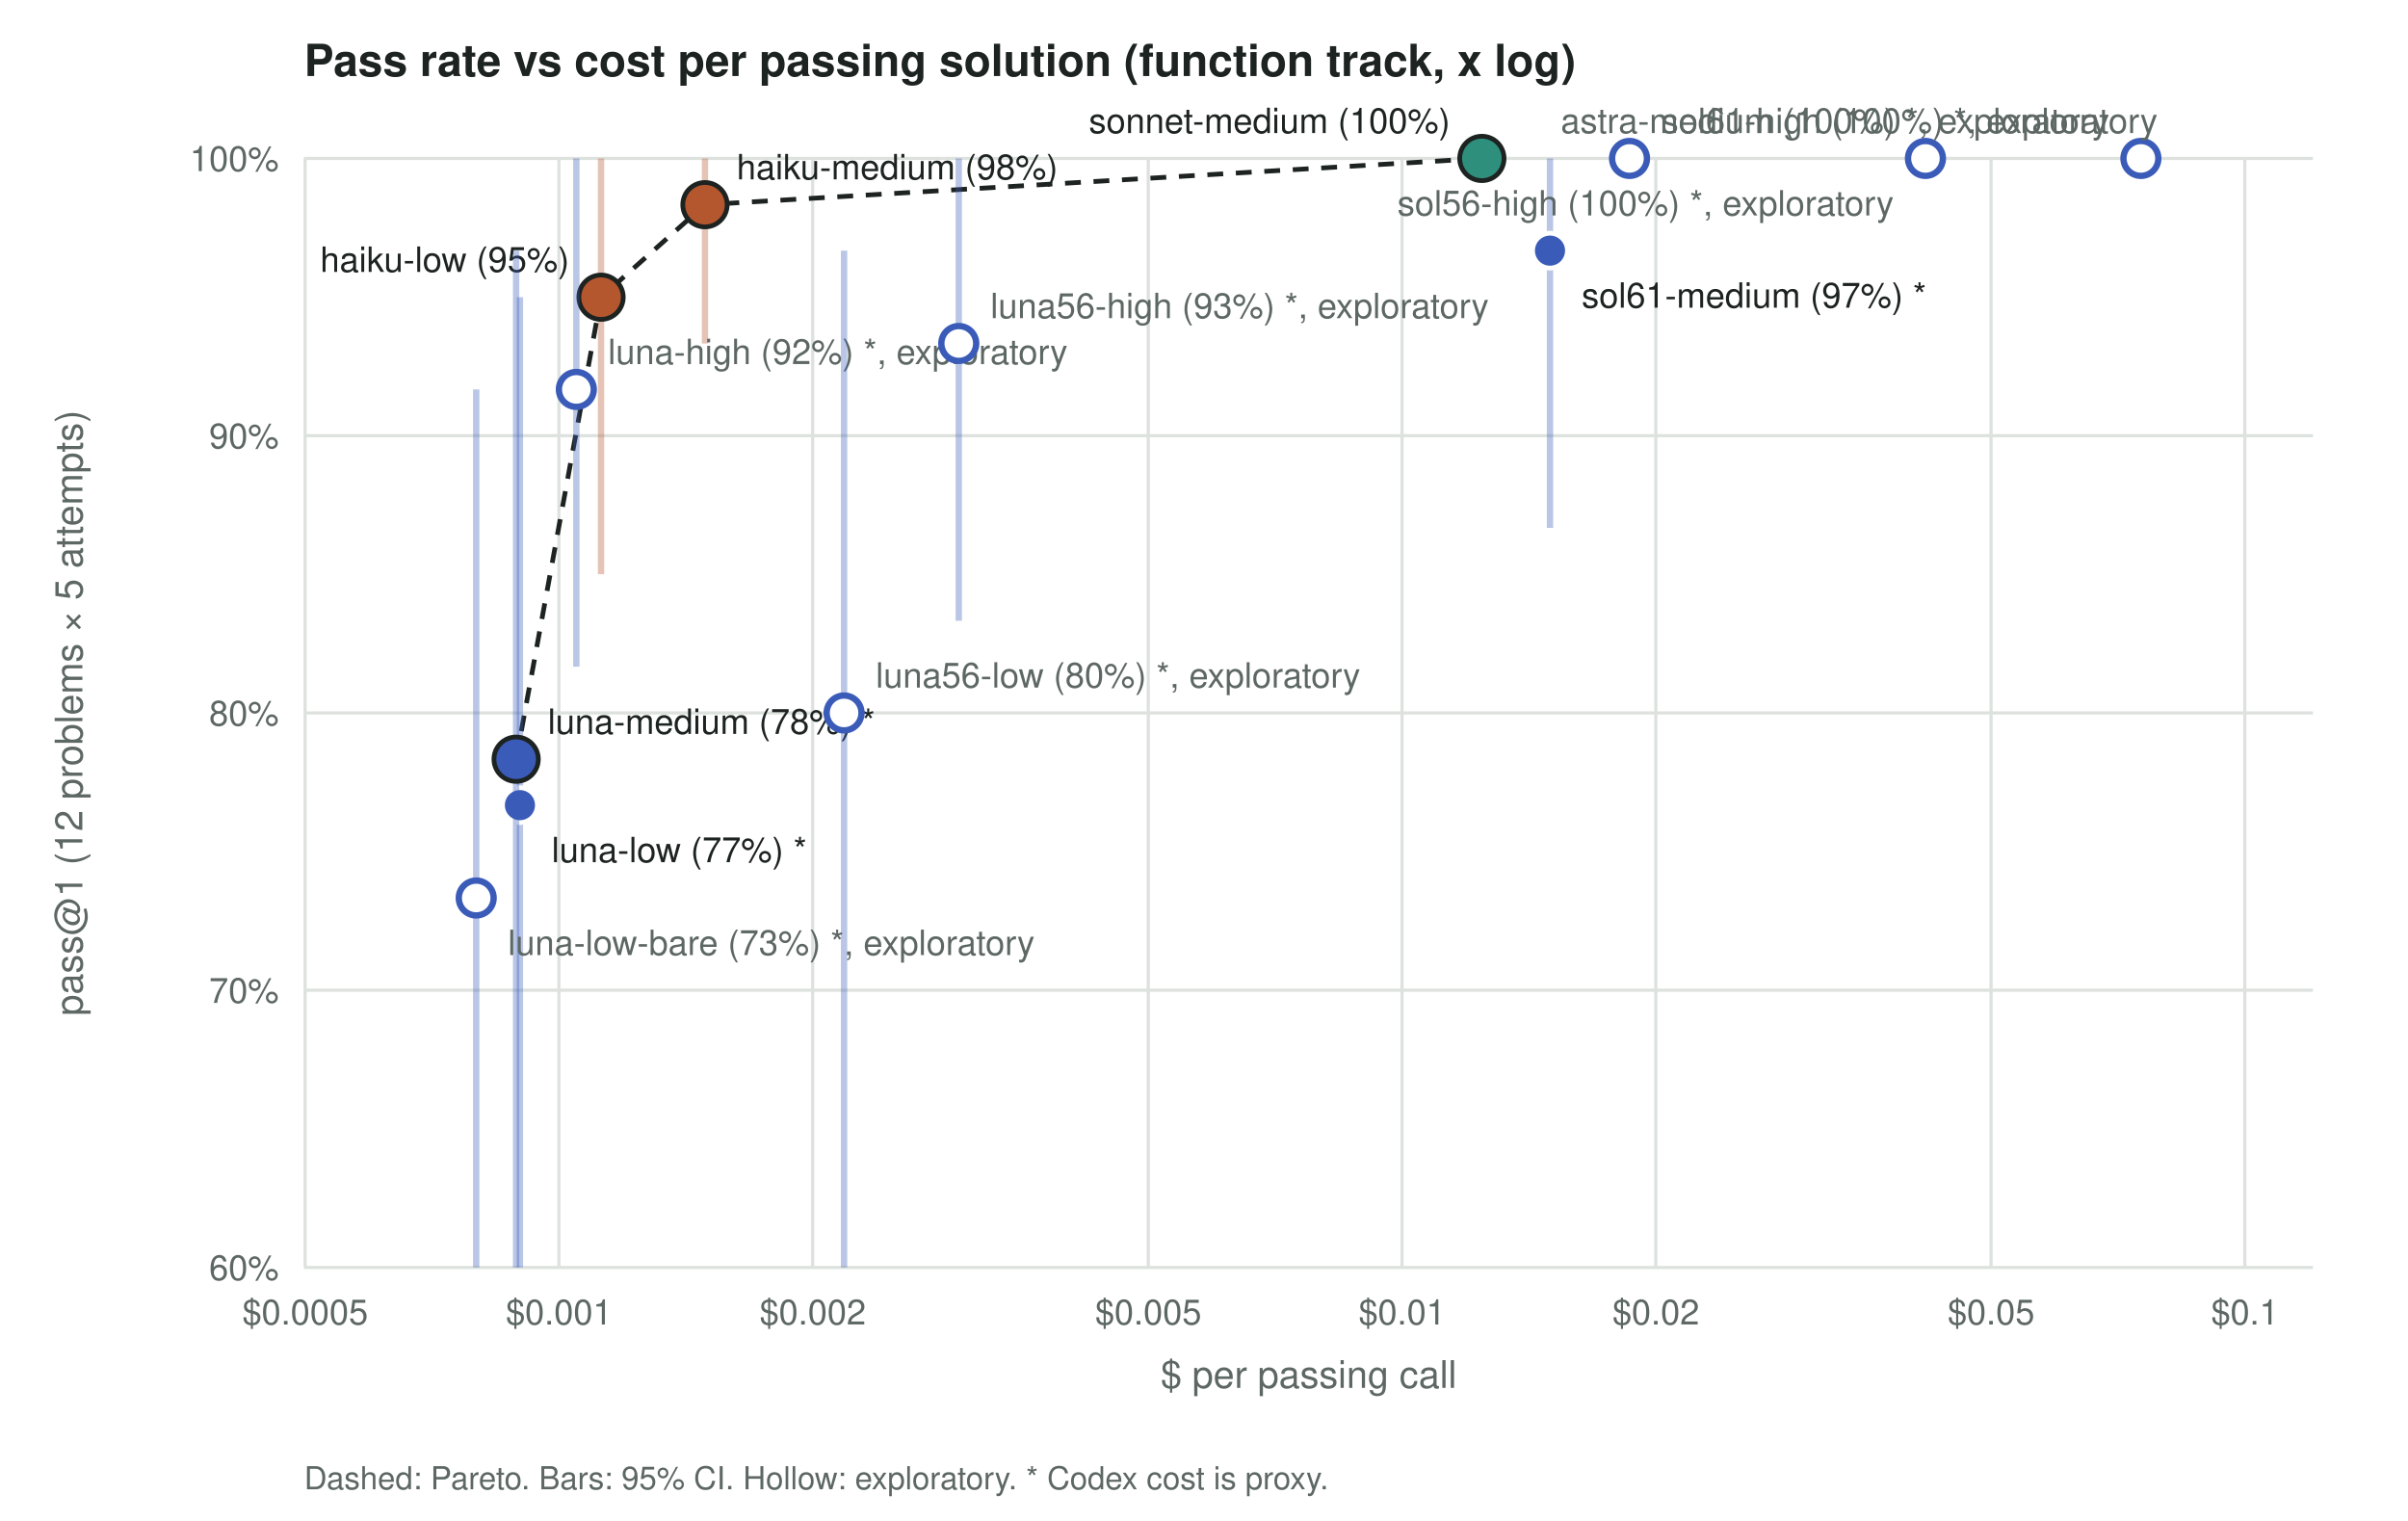
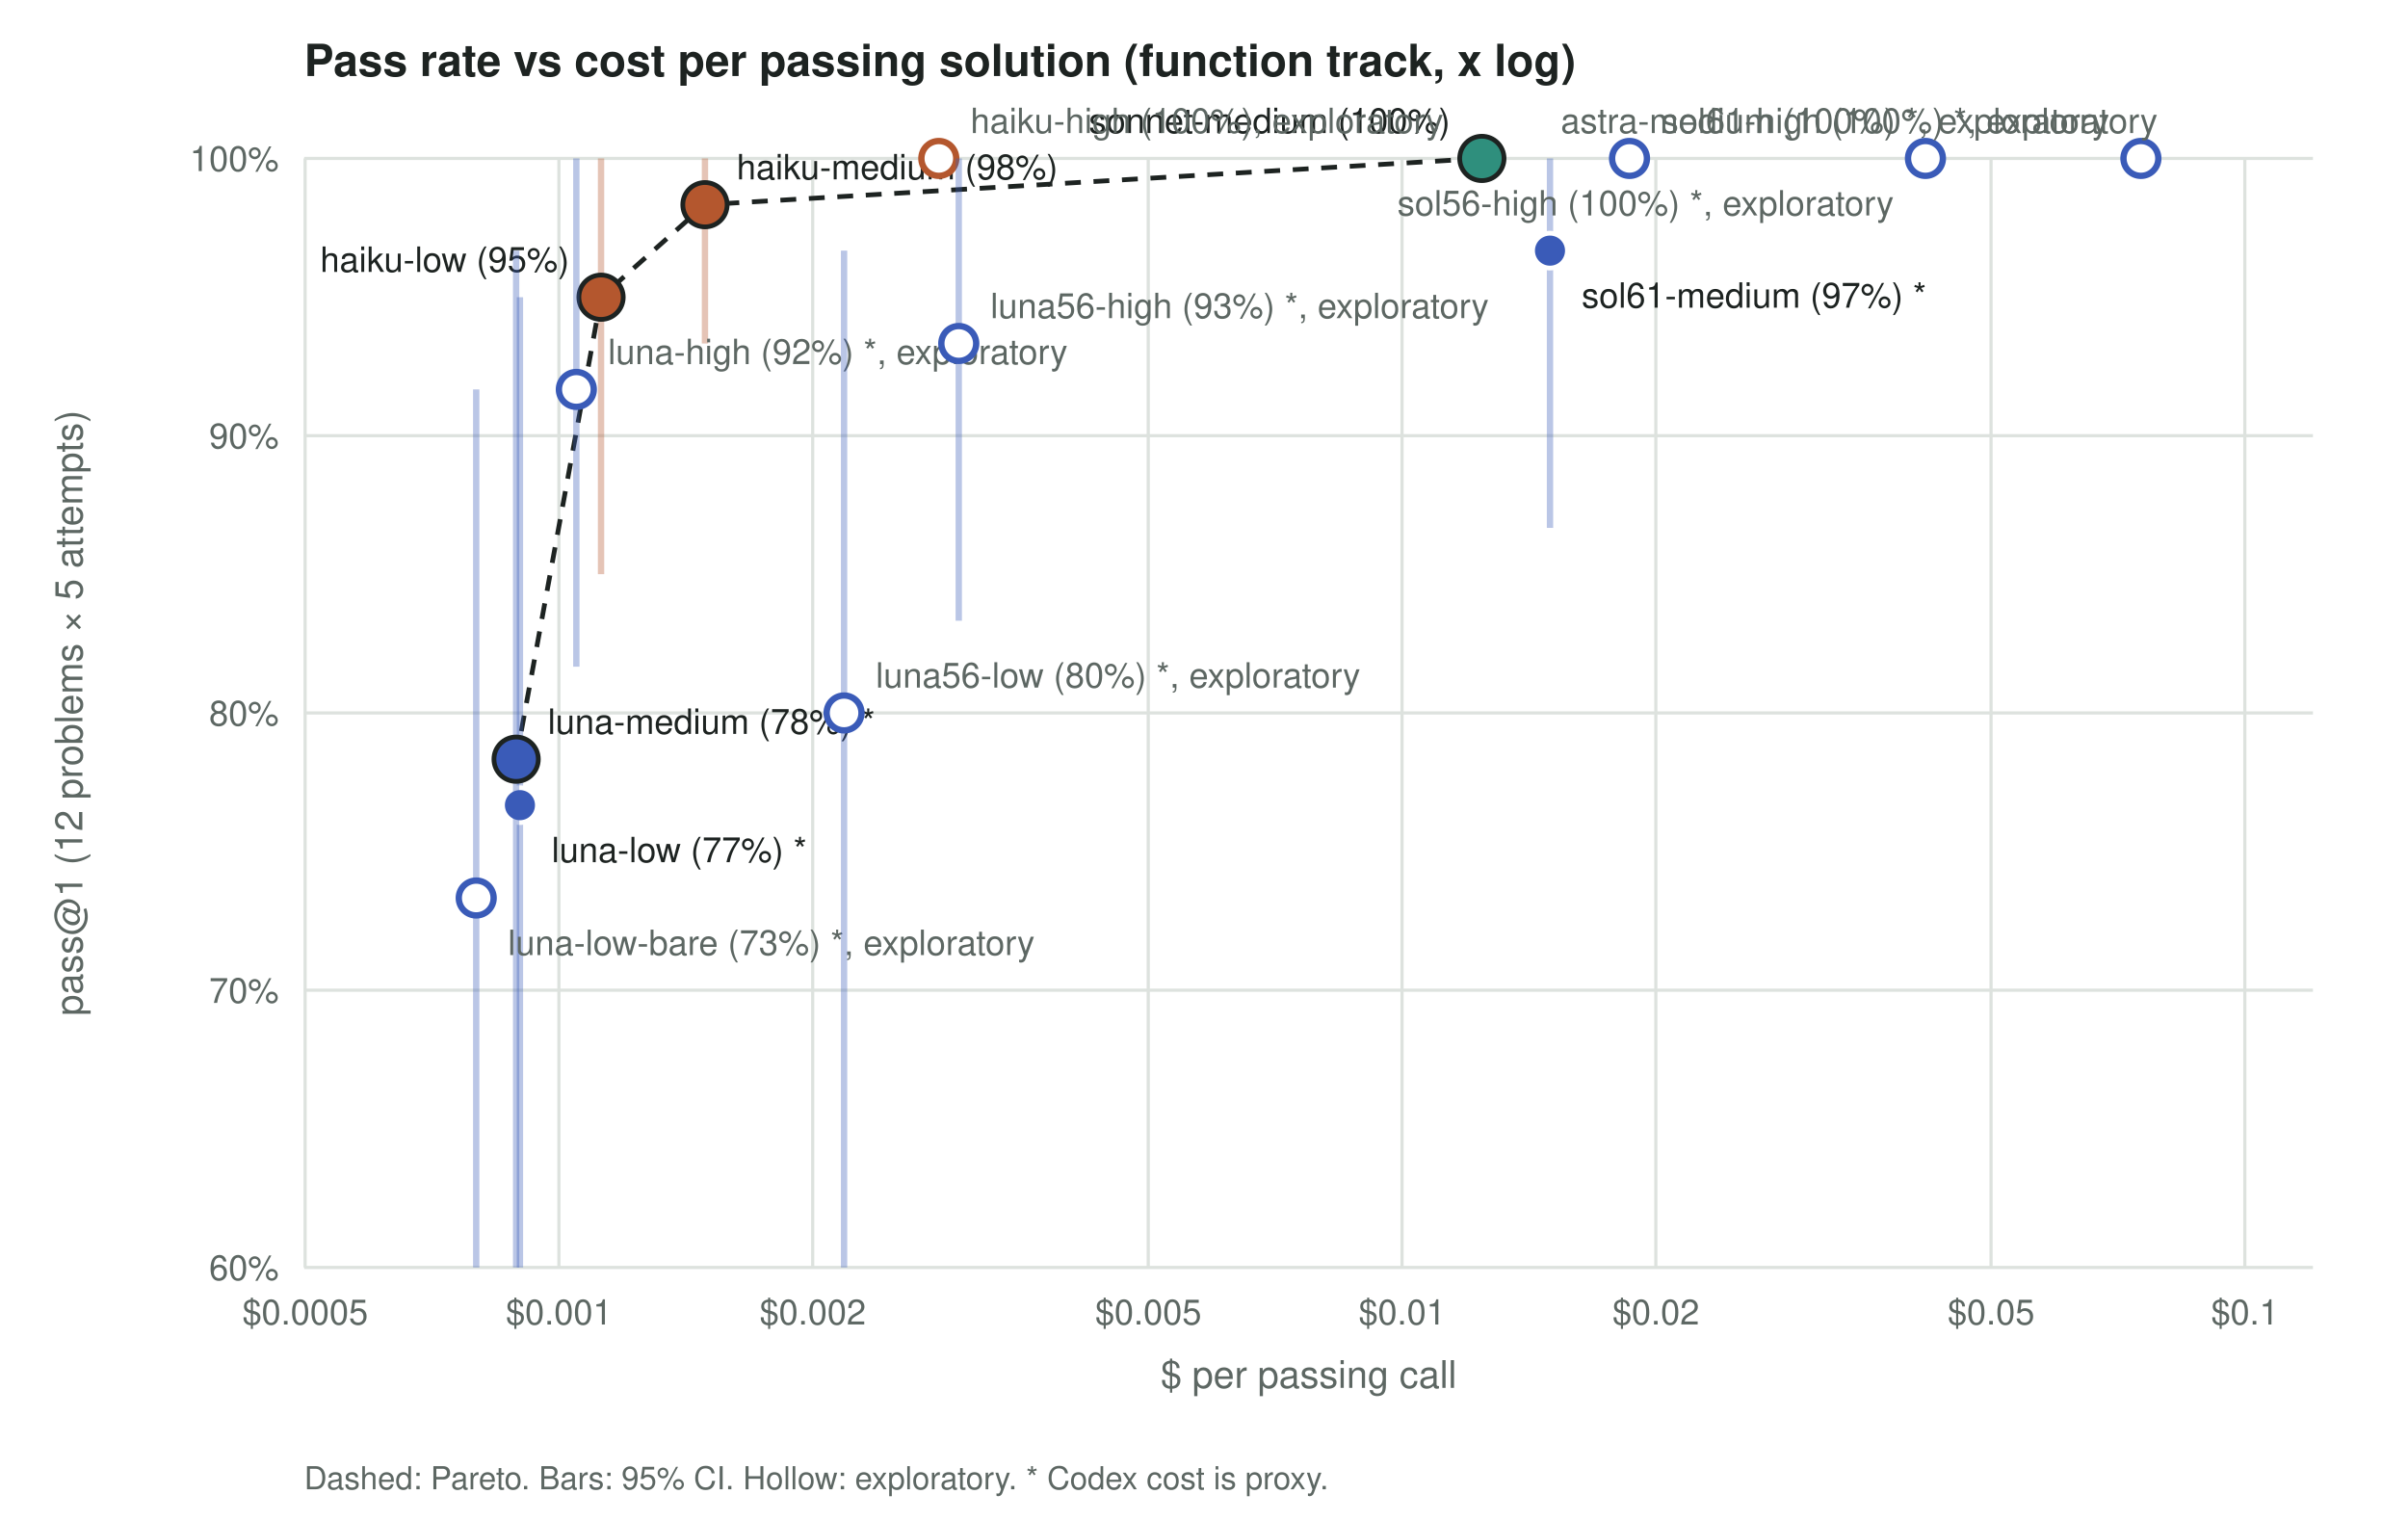
<svg xmlns="http://www.w3.org/2000/svg" viewBox="0 0 760 480" width="760" height="480" font-family="Hanken Grotesk, -apple-system, Segoe UI, Helvetica, Arial, sans-serif" font-size="12">
  <rect width="760" height="480" fill="var(--panel,#ffffff)" />
  <text x="96.0" y="24.0" font-size="14" text-anchor="start" style="fill:var(--fg,#1d2321)" font-weight="600">Pass rate vs cost per passing solution (function track, x log)</text>
  <line x1="96" x2="730" y1="400.0" y2="400.0" stroke="var(--line,#dde2de)" />
  <text x="88.0" y="404.0" font-size="11" text-anchor="end" style="fill:var(--muted,#5d6763)" font-weight="normal">60%</text>
  <line x1="96" x2="730" y1="312.5" y2="312.5" stroke="var(--line,#dde2de)" />
  <text x="88.0" y="316.5" font-size="11" text-anchor="end" style="fill:var(--muted,#5d6763)" font-weight="normal">70%</text>
  <line x1="96" x2="730" y1="225.0" y2="225.0" stroke="var(--line,#dde2de)" />
  <text x="88.0" y="229.0" font-size="11" text-anchor="end" style="fill:var(--muted,#5d6763)" font-weight="normal">80%</text>
  <line x1="96" x2="730" y1="137.5" y2="137.5" stroke="var(--line,#dde2de)" />
  <text x="88.0" y="141.5" font-size="11" text-anchor="end" style="fill:var(--muted,#5d6763)" font-weight="normal">90%</text>
  <line x1="96" x2="730" y1="50.0" y2="50.0" stroke="var(--line,#dde2de)" />
  <text x="88.0" y="54.0" font-size="11" text-anchor="end" style="fill:var(--muted,#5d6763)" font-weight="normal">100%</text>
  <line x1="96.3" x2="96.3" y1="50" y2="400" stroke="var(--line,#dde2de)" />
  <text x="96.3" y="418.0" font-size="11" text-anchor="middle" style="fill:var(--muted,#5d6763)" font-weight="normal">$0.0005</text>
  <line x1="176.4" x2="176.4" y1="50" y2="400" stroke="var(--line,#dde2de)" />
  <text x="176.4" y="418.0" font-size="11" text-anchor="middle" style="fill:var(--muted,#5d6763)" font-weight="normal">$0.001</text>
  <line x1="256.5" x2="256.5" y1="50" y2="400" stroke="var(--line,#dde2de)" />
  <text x="256.5" y="418.0" font-size="11" text-anchor="middle" style="fill:var(--muted,#5d6763)" font-weight="normal">$0.002</text>
  <line x1="362.4" x2="362.4" y1="50" y2="400" stroke="var(--line,#dde2de)" />
  <text x="362.4" y="418.0" font-size="11" text-anchor="middle" style="fill:var(--muted,#5d6763)" font-weight="normal">$0.005</text>
  <line x1="442.5" x2="442.5" y1="50" y2="400" stroke="var(--line,#dde2de)" />
  <text x="442.5" y="418.0" font-size="11" text-anchor="middle" style="fill:var(--muted,#5d6763)" font-weight="normal">$0.01</text>
  <line x1="522.6" x2="522.6" y1="50" y2="400" stroke="var(--line,#dde2de)" />
  <text x="522.6" y="418.0" font-size="11" text-anchor="middle" style="fill:var(--muted,#5d6763)" font-weight="normal">$0.02</text>
  <line x1="628.4" x2="628.4" y1="50" y2="400" stroke="var(--line,#dde2de)" />
  <text x="628.4" y="418.0" font-size="11" text-anchor="middle" style="fill:var(--muted,#5d6763)" font-weight="normal">$0.05</text>
  <line x1="708.5" x2="708.5" y1="50" y2="400" stroke="var(--line,#dde2de)" />
  <text x="708.5" y="418.0" font-size="11" text-anchor="middle" style="fill:var(--muted,#5d6763)" font-weight="normal">$0.1</text>
  <text x="413.0" y="438.0" font-size="12" text-anchor="middle" style="fill:var(--muted,#5d6763)" font-weight="normal">$ per passing call</text>
  <text x="26.0" y="225.0" font-size="12" text-anchor="middle" style="fill:var(--muted,#5d6763)" font-weight="normal" transform="rotate(-90 26 225.0)">pass@1 (12 problems × 5 attempts)</text>
  <polyline points="162.9,239.6 189.7,93.8 222.5,64.6 467.7,50.0" fill="none" stroke="var(--fg,#1d2321)" stroke-width="1.5" stroke-dasharray="5 4" />
  <line x1="189.7" x2="189.7" y1="181.2" y2="50.0" stroke="var(--claude,#b4572e)" stroke-width="2" opacity="0.35" />
  <circle cx="189.7" cy="93.8" r="7" fill="var(--claude,#b4572e)" stroke="var(--fg,#1d2321)" stroke-width="1.5" />
  <text x="179.7" y="85.8" font-size="11" text-anchor="end" style="fill:var(--fg,#1d2321)" font-weight="normal">haiku-low (95%)</text>
  <line x1="222.5" x2="222.5" y1="108.4" y2="50.0" stroke="var(--claude,#b4572e)" stroke-width="2" opacity="0.35" />
  <circle cx="222.5" cy="64.6" r="7" fill="var(--claude,#b4572e)" stroke="var(--fg,#1d2321)" stroke-width="1.5" />
  <text x="232.5" y="56.6" font-size="11" text-anchor="start" style="fill:var(--fg,#1d2321)" font-weight="normal">haiku-medium (98%)</text>
  <line x1="467.7" x2="467.7" y1="50.0" y2="50.0" stroke="var(--sonnet,#2f8f7d)" stroke-width="2" opacity="0.35" />
  <circle cx="467.7" cy="50.0" r="7" fill="var(--sonnet,#2f8f7d)" stroke="var(--fg,#1d2321)" stroke-width="1.5" />
  <text x="457.7" y="42.0" font-size="11" text-anchor="end" style="fill:var(--fg,#1d2321)" font-weight="normal">sonnet-medium (100%)</text>
  <line x1="164.1" x2="164.1" y1="400.0" y2="93.8" stroke="var(--codex,#3a5bb8)" stroke-width="2" opacity="0.35" />
  <circle cx="164.1" cy="254.1" r="5.5" fill="var(--codex,#3a5bb8)" stroke="var(--panel,#ffffff)" stroke-width="1.5" />
  <text x="174.1" y="272.1" font-size="11" text-anchor="start" style="fill:var(--fg,#1d2321)" font-weight="normal">luna-low (77%) *</text>
  <line x1="162.9" x2="162.9" y1="400.0" y2="79.1" stroke="var(--codex,#3a5bb8)" stroke-width="2" opacity="0.35" />
  <circle cx="162.9" cy="239.6" r="7" fill="var(--codex,#3a5bb8)" stroke="var(--fg,#1d2321)" stroke-width="1.5" />
  <text x="172.9" y="231.6" font-size="11" text-anchor="start" style="fill:var(--fg,#1d2321)" font-weight="normal">luna-medium (78%) *</text>
  <line x1="489.2" x2="489.2" y1="166.6" y2="50.0" stroke="var(--codex,#3a5bb8)" stroke-width="2" opacity="0.35" />
  <circle cx="489.2" cy="79.1" r="5.5" fill="var(--codex,#3a5bb8)" stroke="var(--panel,#ffffff)" stroke-width="1.5" />
  <text x="499.2" y="97.1" font-size="11" text-anchor="start" style="fill:var(--fg,#1d2321)" font-weight="normal">sol61-medium (97%) *</text>
  <line x1="675.7" x2="675.7" y1="50.0" y2="50.0" stroke="var(--codex,#3a5bb8)" stroke-width="2" opacity="0.35" />
  <circle cx="675.7" cy="50.0" r="5.5" fill="var(--panel,#ffffff)" stroke="var(--codex,#3a5bb8)" stroke-width="2" />
  <text x="665.7" y="42.0" font-size="11" text-anchor="end" style="fill:var(--muted,#5d6763)" font-weight="normal">astra-medium (100%) *, exploratory</text>
+   <line x1="296.3" x2="296.3" y1="50.0" y2="50.0" stroke="var(--claude,#b4572e)" stroke-width="2" opacity="0.35" />
+   <circle cx="296.3" cy="50.0" r="5.5" fill="var(--panel,#ffffff)" stroke="var(--claude,#b4572e)" stroke-width="2" />
+   <text x="306.3" y="42.0" font-size="11" text-anchor="start" style="fill:var(--muted,#5d6763)" font-weight="normal">haiku-high (100%), exploratory</text>
  <line x1="181.9" x2="181.9" y1="210.4" y2="50.0" stroke="var(--codex,#3a5bb8)" stroke-width="2" opacity="0.35" />
  <circle cx="181.9" cy="122.9" r="5.5" fill="var(--panel,#ffffff)" stroke="var(--codex,#3a5bb8)" stroke-width="2" />
  <text x="191.9" y="114.9" font-size="11" text-anchor="start" style="fill:var(--muted,#5d6763)" font-weight="normal">luna-high (92%) *, exploratory</text>
  <line x1="150.3" x2="150.3" y1="400.0" y2="122.9" stroke="var(--codex,#3a5bb8)" stroke-width="2" opacity="0.35" />
  <circle cx="150.3" cy="283.4" r="5.5" fill="var(--panel,#ffffff)" stroke="var(--codex,#3a5bb8)" stroke-width="2" />
  <text x="160.3" y="301.4" font-size="11" text-anchor="start" style="fill:var(--muted,#5d6763)" font-weight="normal">luna-low-bare (73%) *, exploratory</text>
  <line x1="302.6" x2="302.6" y1="195.9" y2="50.0" stroke="var(--codex,#3a5bb8)" stroke-width="2" opacity="0.35" />
  <circle cx="302.6" cy="108.4" r="5.5" fill="var(--panel,#ffffff)" stroke="var(--codex,#3a5bb8)" stroke-width="2" />
  <text x="312.6" y="100.4" font-size="11" text-anchor="start" style="fill:var(--muted,#5d6763)" font-weight="normal">luna56-high (93%) *, exploratory</text>
  <line x1="266.4" x2="266.4" y1="400.0" y2="79.1" stroke="var(--codex,#3a5bb8)" stroke-width="2" opacity="0.35" />
  <circle cx="266.4" cy="225.0" r="5.5" fill="var(--panel,#ffffff)" stroke="var(--codex,#3a5bb8)" stroke-width="2" />
  <text x="276.4" y="217.0" font-size="11" text-anchor="start" style="fill:var(--muted,#5d6763)" font-weight="normal">luna56-low (80%) *, exploratory</text>
  <line x1="607.7" x2="607.7" y1="50.0" y2="50.0" stroke="var(--codex,#3a5bb8)" stroke-width="2" opacity="0.35" />
  <circle cx="607.7" cy="50.0" r="5.5" fill="var(--panel,#ffffff)" stroke="var(--codex,#3a5bb8)" stroke-width="2" />
  <text x="597.7" y="68.0" font-size="11" text-anchor="end" style="fill:var(--muted,#5d6763)" font-weight="normal">sol56-high (100%) *, exploratory</text>
  <line x1="514.3" x2="514.3" y1="50.0" y2="50.0" stroke="var(--codex,#3a5bb8)" stroke-width="2" opacity="0.35" />
  <circle cx="514.3" cy="50.0" r="5.5" fill="var(--panel,#ffffff)" stroke="var(--codex,#3a5bb8)" stroke-width="2" />
  <text x="524.3" y="42.0" font-size="11" text-anchor="start" style="fill:var(--muted,#5d6763)" font-weight="normal">sol61-high (100%) *, exploratory</text>
  <text x="96.0" y="470.0" font-size="10" text-anchor="start" style="fill:var(--muted,#5d6763)" font-weight="normal">Dashed: Pareto. Bars: 95% CI. Hollow: exploratory. * Codex cost is proxy.</text>
</svg>
